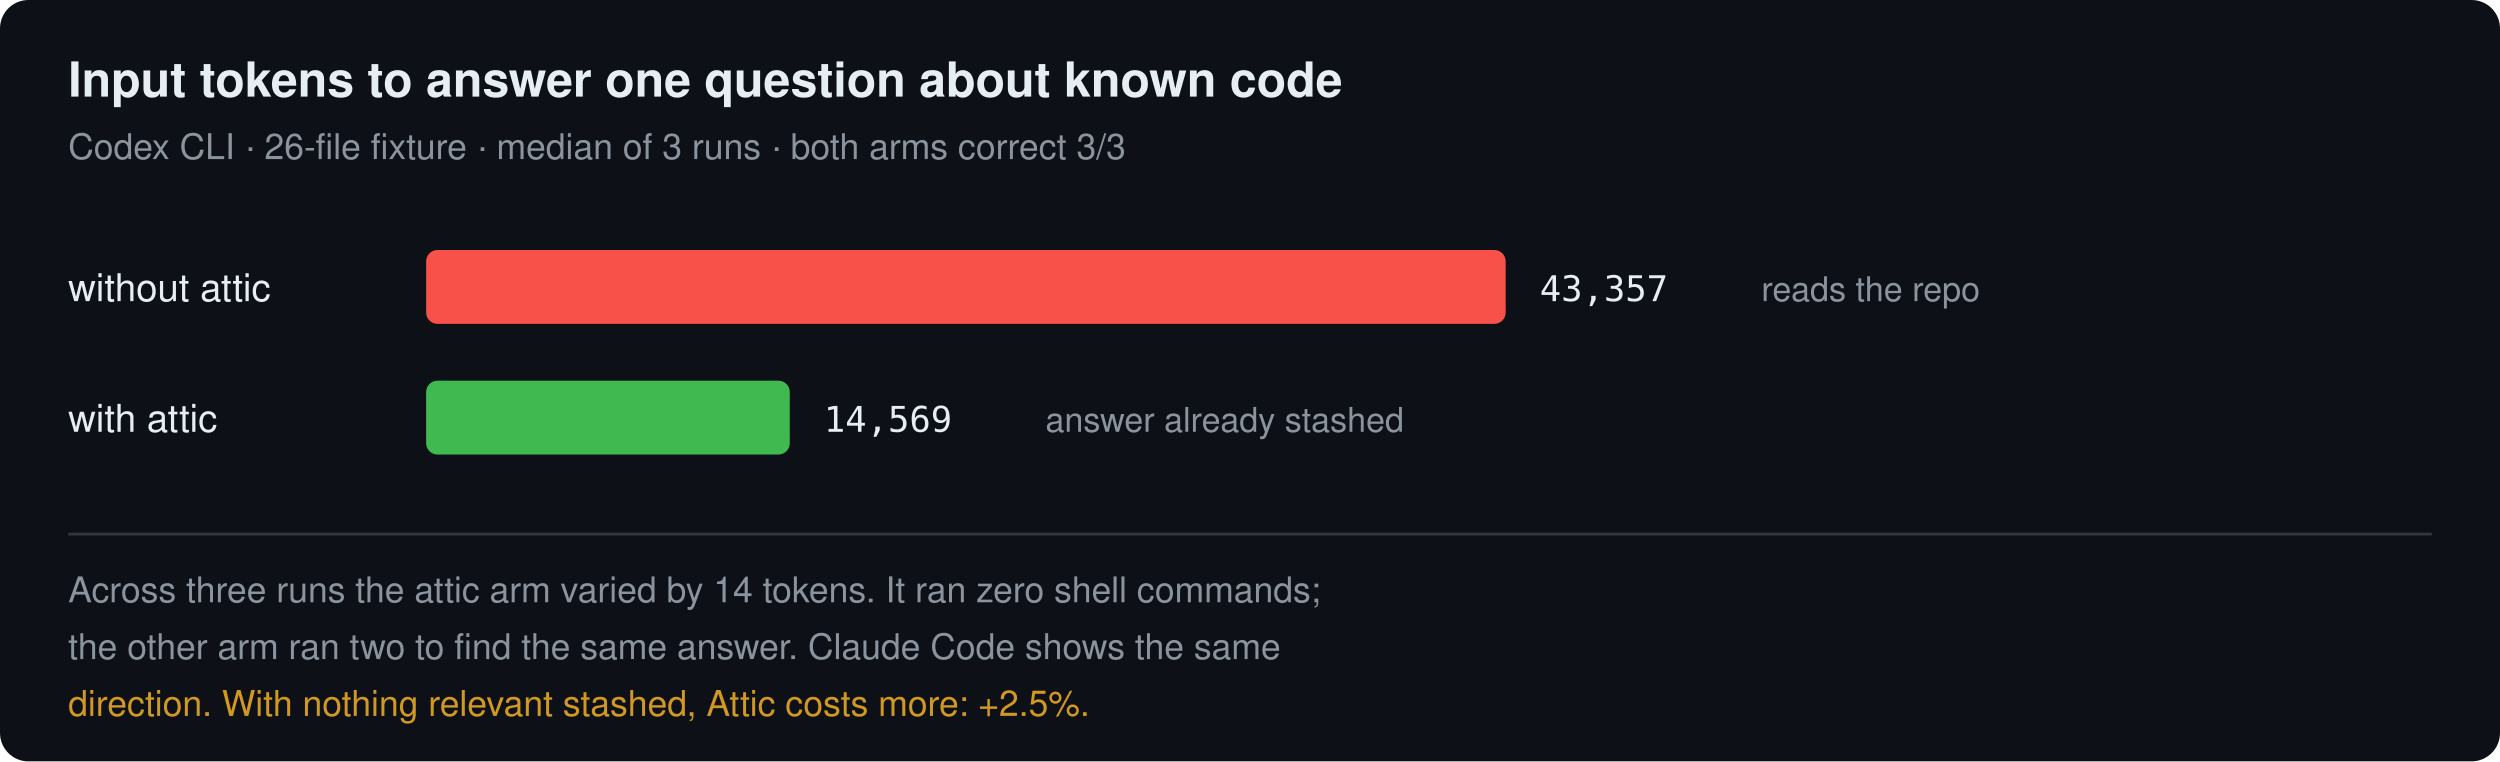
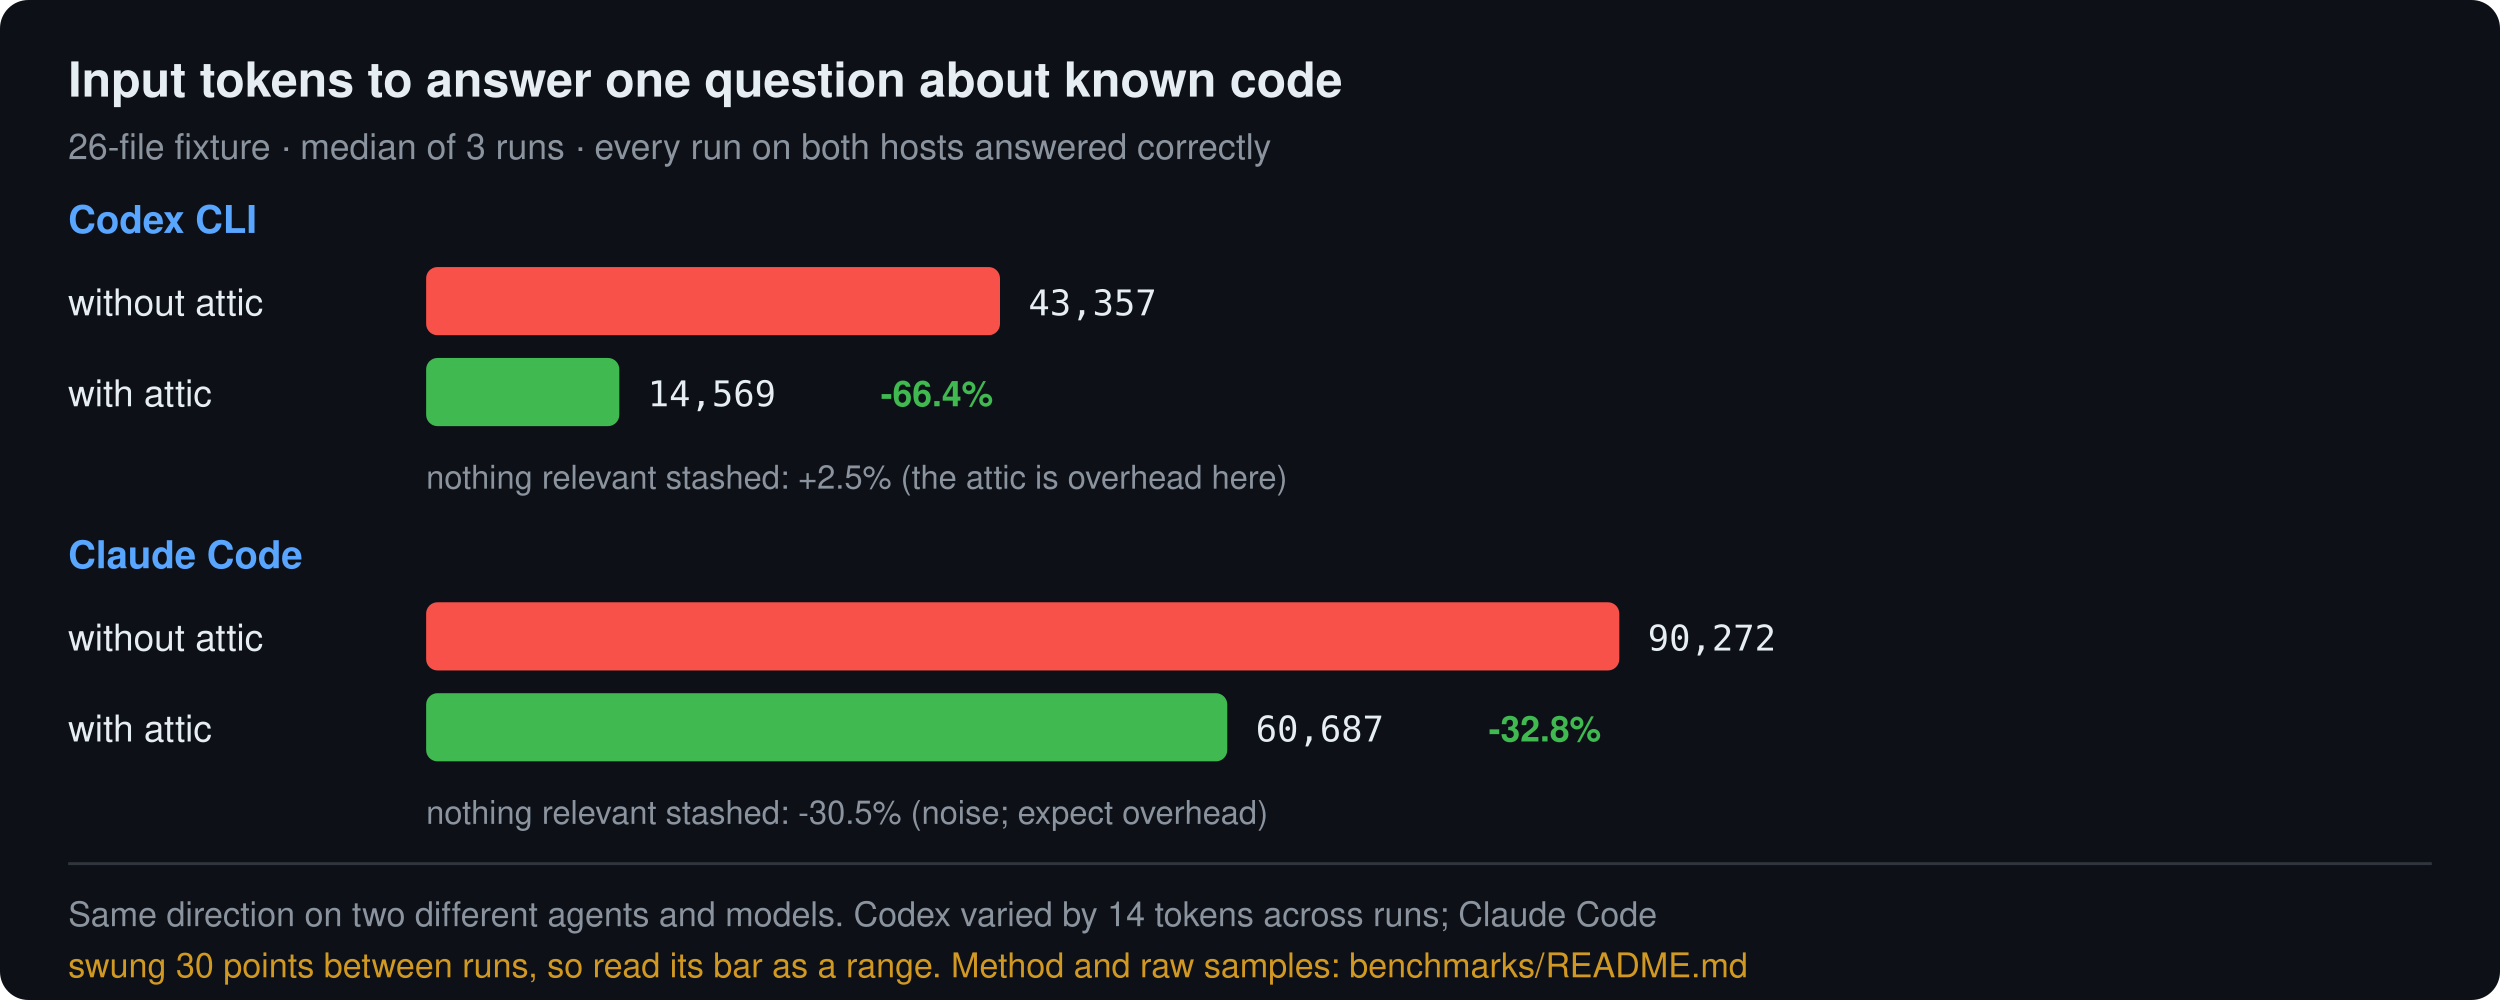
- <svg xmlns="http://www.w3.org/2000/svg" width="880" height="268" viewBox="0 0 880 268" role="img">
-   <rect width="880" height="268" rx="10" fill="#0d1117" />
+ <svg xmlns="http://www.w3.org/2000/svg" width="880" height="352" viewBox="0 0 880 352" role="img">
+   <rect width="880" height="352" rx="10" fill="#0d1117" />
  <text x="24" y="34" font-family="-apple-system,BlinkMacSystemFont,Segoe UI,Helvetica,Arial,sans-serif" font-size="17" font-weight="700" fill="#e6edf3">Input tokens to answer one question about known code</text>
-   <text x="24" y="56" font-family="-apple-system,BlinkMacSystemFont,Segoe UI,Helvetica,Arial,sans-serif" font-size="12.5" fill="#8b949e">Codex CLI · 26-file fixture · median of 3 runs · both arms correct 3/3</text>
-   <text x="24" y="106" font-family="-apple-system,BlinkMacSystemFont,Segoe UI,Helvetica,Arial,sans-serif" font-size="13.5" fill="#e6edf3">without attic</text>
-   <rect x="150" y="88" width="380" height="26" rx="4" fill="#f85149" />
-   <text x="542" y="106" font-family="ui-monospace,SFMono-Regular,Menlo,Consolas,monospace" font-size="12.5" fill="#e6edf3">43,357</text>
-   <text x="620" y="106" font-family="-apple-system,BlinkMacSystemFont,Segoe UI,Helvetica,Arial,sans-serif" font-size="12" fill="#8b949e">reads the repo</text>
-   <text x="24" y="152" font-family="-apple-system,BlinkMacSystemFont,Segoe UI,Helvetica,Arial,sans-serif" font-size="13.5" fill="#e6edf3">with attic</text>
-   <rect x="150" y="134" width="128" height="26" rx="4" fill="#3fb950" />
-   <text x="290" y="152" font-family="ui-monospace,SFMono-Regular,Menlo,Consolas,monospace" font-size="12.5" fill="#e6edf3">14,569</text>
-   <text x="368" y="152" font-family="-apple-system,BlinkMacSystemFont,Segoe UI,Helvetica,Arial,sans-serif" font-size="12" fill="#8b949e">answer already stashed</text>
-   <line x1="24" y1="188" x2="856" y2="188" stroke="#30363d" />
-   <text x="24" y="212" font-family="-apple-system,BlinkMacSystemFont,Segoe UI,Helvetica,Arial,sans-serif" font-size="12.5" fill="#8b949e">Across three runs the attic arm varied by 14 tokens. It ran zero shell commands;</text>
-   <text x="24" y="232" font-family="-apple-system,BlinkMacSystemFont,Segoe UI,Helvetica,Arial,sans-serif" font-size="12.5" fill="#8b949e">the other arm ran two to find the same answer. Claude Code shows the same</text>
-   <text x="24" y="252" font-family="-apple-system,BlinkMacSystemFont,Segoe UI,Helvetica,Arial,sans-serif" font-size="12.5" fill="#d29922">direction. With nothing relevant stashed, Attic costs more: +2.5%.</text>
+   <text x="24" y="56" font-family="-apple-system,BlinkMacSystemFont,Segoe UI,Helvetica,Arial,sans-serif" font-size="12.5" fill="#8b949e">26-file fixture · median of 3 runs · every run on both hosts answered correctly</text>
+   <text x="24" y="82" font-family="-apple-system,BlinkMacSystemFont,Segoe UI,Helvetica,Arial,sans-serif" font-size="13.5" font-weight="700" fill="#58a6ff">Codex CLI</text>
+   <text x="24" y="111" font-family="-apple-system,BlinkMacSystemFont,Segoe UI,Helvetica,Arial,sans-serif" font-size="13" fill="#e6edf3">without attic</text>
+   <rect x="150" y="94" width="202" height="24" rx="4" fill="#f85149" />
+   <text x="362" y="111" font-family="ui-monospace,SFMono-Regular,Menlo,Consolas,monospace" font-size="12.5" fill="#e6edf3">43,357</text>
+   <text x="24" y="143" font-family="-apple-system,BlinkMacSystemFont,Segoe UI,Helvetica,Arial,sans-serif" font-size="13" fill="#e6edf3">with attic</text>
+   <rect x="150" y="126" width="68" height="24" rx="4" fill="#3fb950" />
+   <text x="228" y="143" font-family="ui-monospace,SFMono-Regular,Menlo,Consolas,monospace" font-size="12.5" fill="#e6edf3">14,569</text>
+   <text x="310" y="143" font-family="-apple-system,BlinkMacSystemFont,Segoe UI,Helvetica,Arial,sans-serif" font-size="12.5" font-weight="700" fill="#3fb950">-66.4%</text>
+   <text x="150" y="172" font-family="-apple-system,BlinkMacSystemFont,Segoe UI,Helvetica,Arial,sans-serif" font-size="11.5" fill="#8b949e">nothing relevant stashed: +2.5%  (the attic is overhead here)</text>
+   <text x="24" y="200" font-family="-apple-system,BlinkMacSystemFont,Segoe UI,Helvetica,Arial,sans-serif" font-size="13.5" font-weight="700" fill="#58a6ff">Claude Code</text>
+   <text x="24" y="229" font-family="-apple-system,BlinkMacSystemFont,Segoe UI,Helvetica,Arial,sans-serif" font-size="13" fill="#e6edf3">without attic</text>
+   <rect x="150" y="212" width="420" height="24" rx="4" fill="#f85149" />
+   <text x="580" y="229" font-family="ui-monospace,SFMono-Regular,Menlo,Consolas,monospace" font-size="12.5" fill="#e6edf3">90,272</text>
+   <text x="24" y="261" font-family="-apple-system,BlinkMacSystemFont,Segoe UI,Helvetica,Arial,sans-serif" font-size="13" fill="#e6edf3">with attic</text>
+   <rect x="150" y="244" width="282" height="24" rx="4" fill="#3fb950" />
+   <text x="442" y="261" font-family="ui-monospace,SFMono-Regular,Menlo,Consolas,monospace" font-size="12.5" fill="#e6edf3">60,687</text>
+   <text x="524" y="261" font-family="-apple-system,BlinkMacSystemFont,Segoe UI,Helvetica,Arial,sans-serif" font-size="12.5" font-weight="700" fill="#3fb950">-32.8%</text>
+   <text x="150" y="290" font-family="-apple-system,BlinkMacSystemFont,Segoe UI,Helvetica,Arial,sans-serif" font-size="11.5" fill="#8b949e">nothing relevant stashed: -30.5%  (noise; expect overhead)</text>
+   <line x1="24" y1="304" x2="856" y2="304" stroke="#30363d" />
+   <text x="24" y="326" font-family="-apple-system,BlinkMacSystemFont,Segoe UI,Helvetica,Arial,sans-serif" font-size="12" fill="#8b949e">Same direction on two different agents and models. Codex varied by 14 tokens across runs; Claude Code</text>
+   <text x="24" y="344" font-family="-apple-system,BlinkMacSystemFont,Segoe UI,Helvetica,Arial,sans-serif" font-size="12" fill="#d29922">swung 30 points between runs, so read its bar as a range. Method and raw samples: benchmarks/README.md</text>
</svg>
